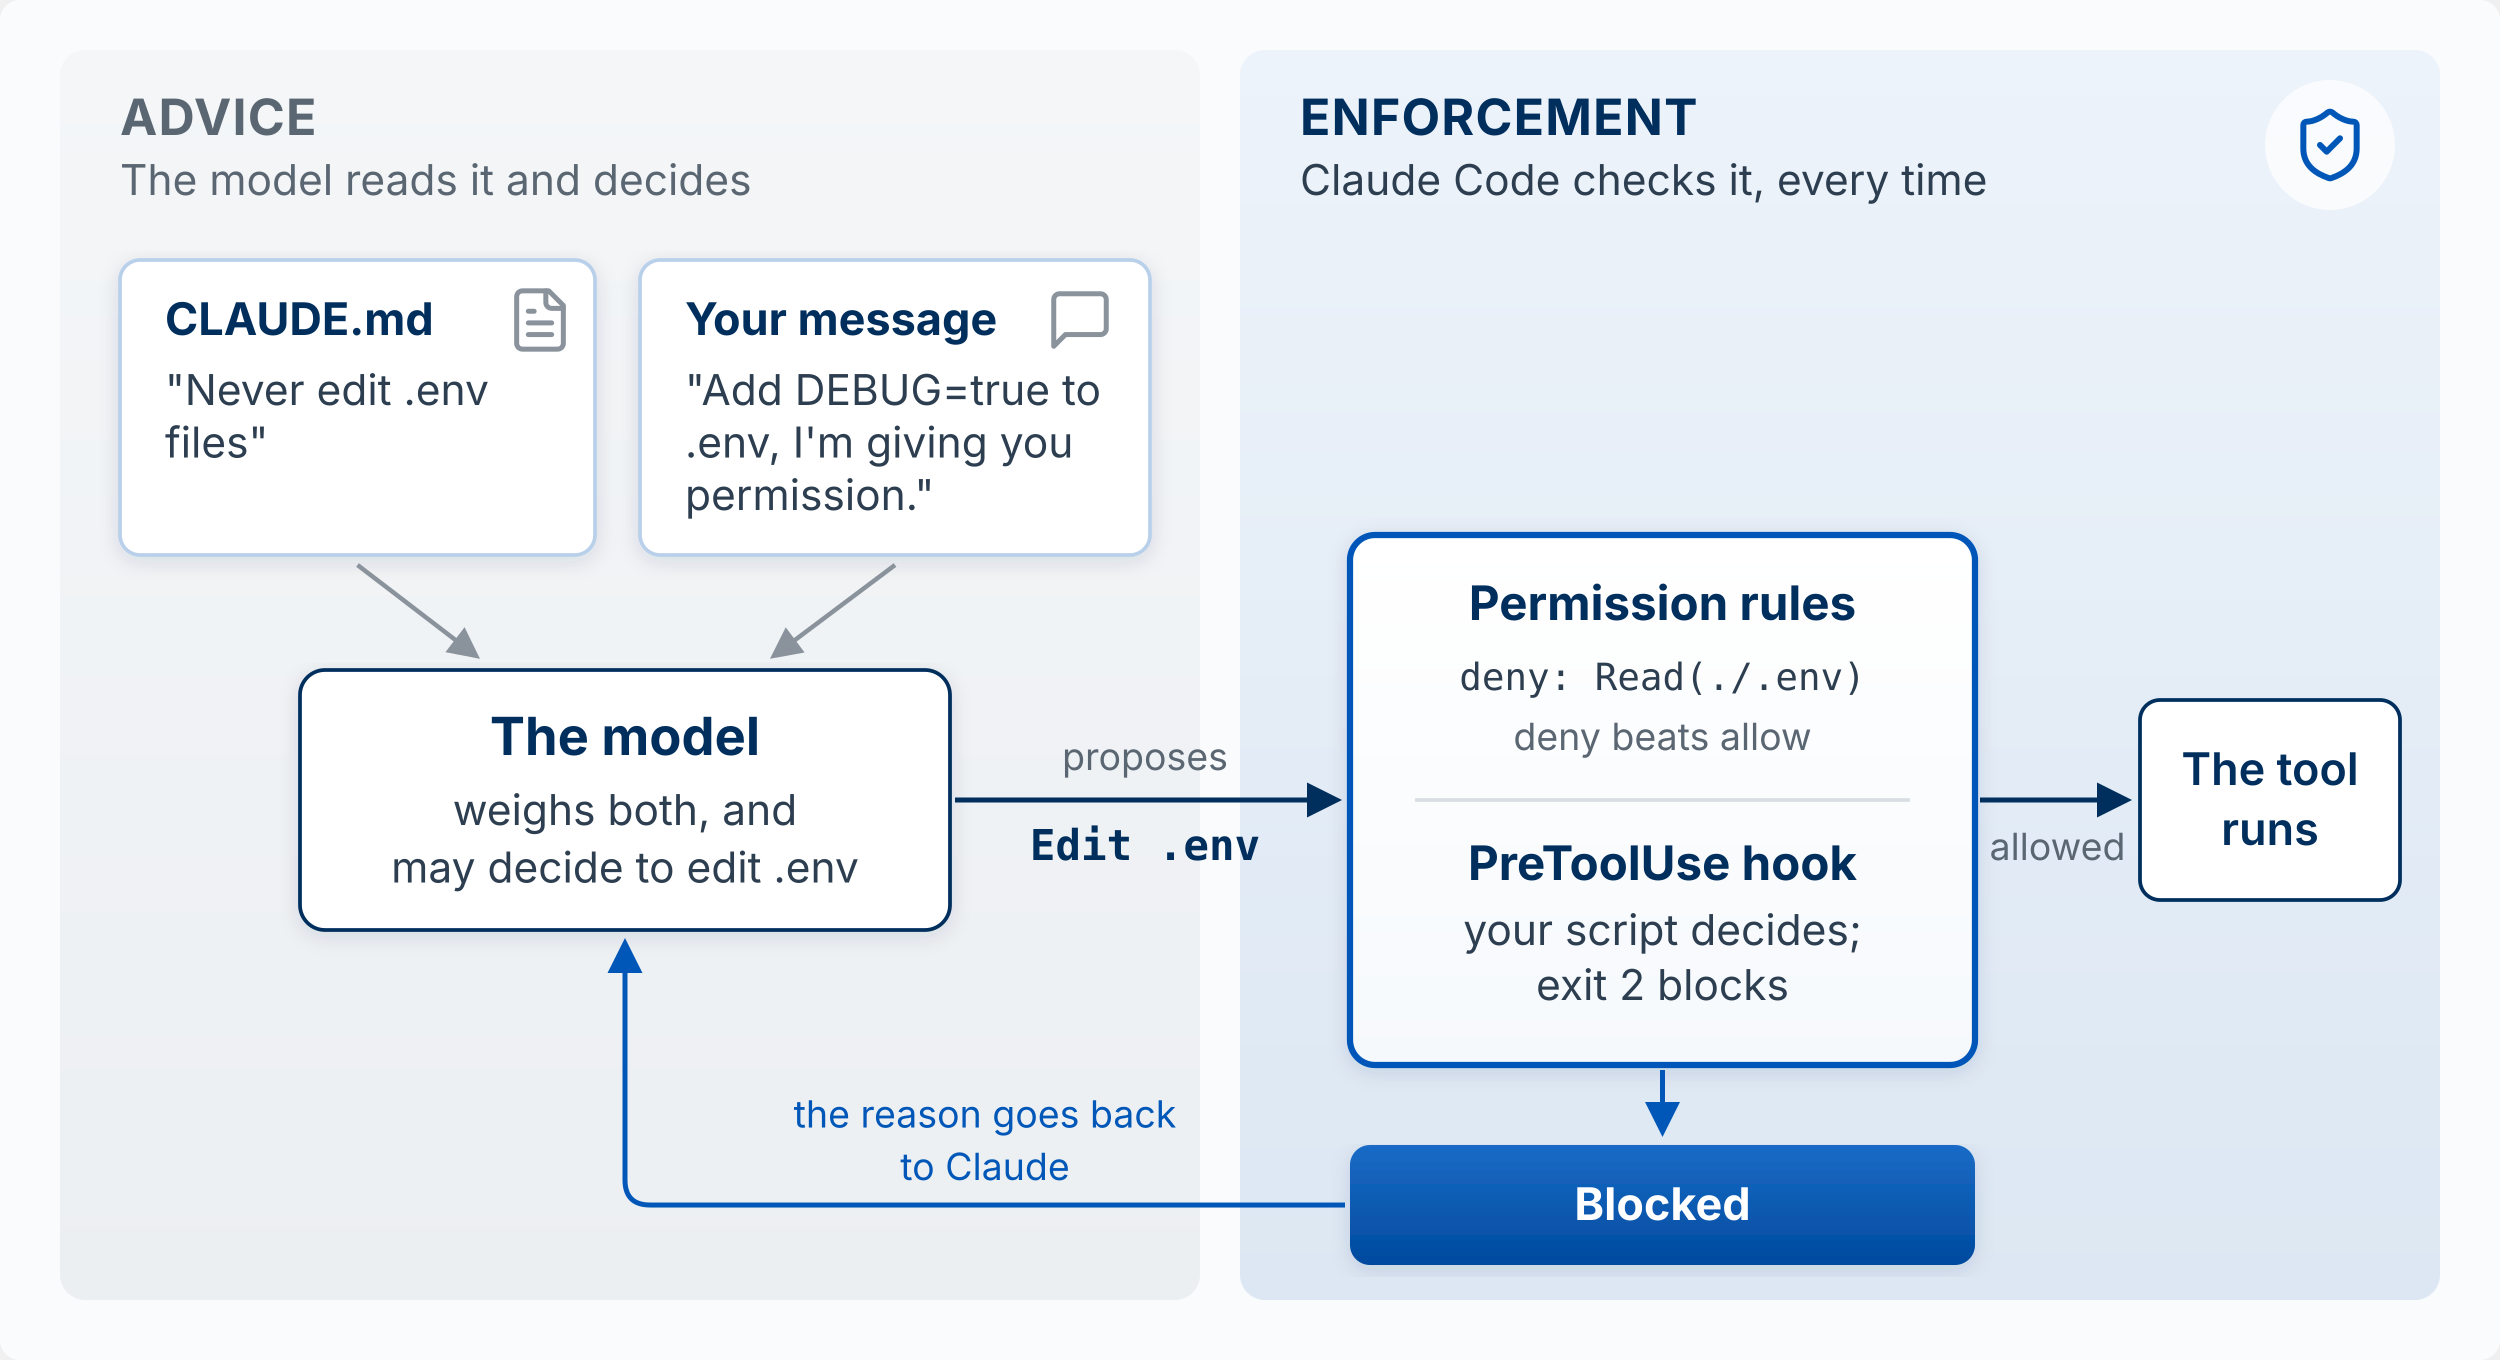
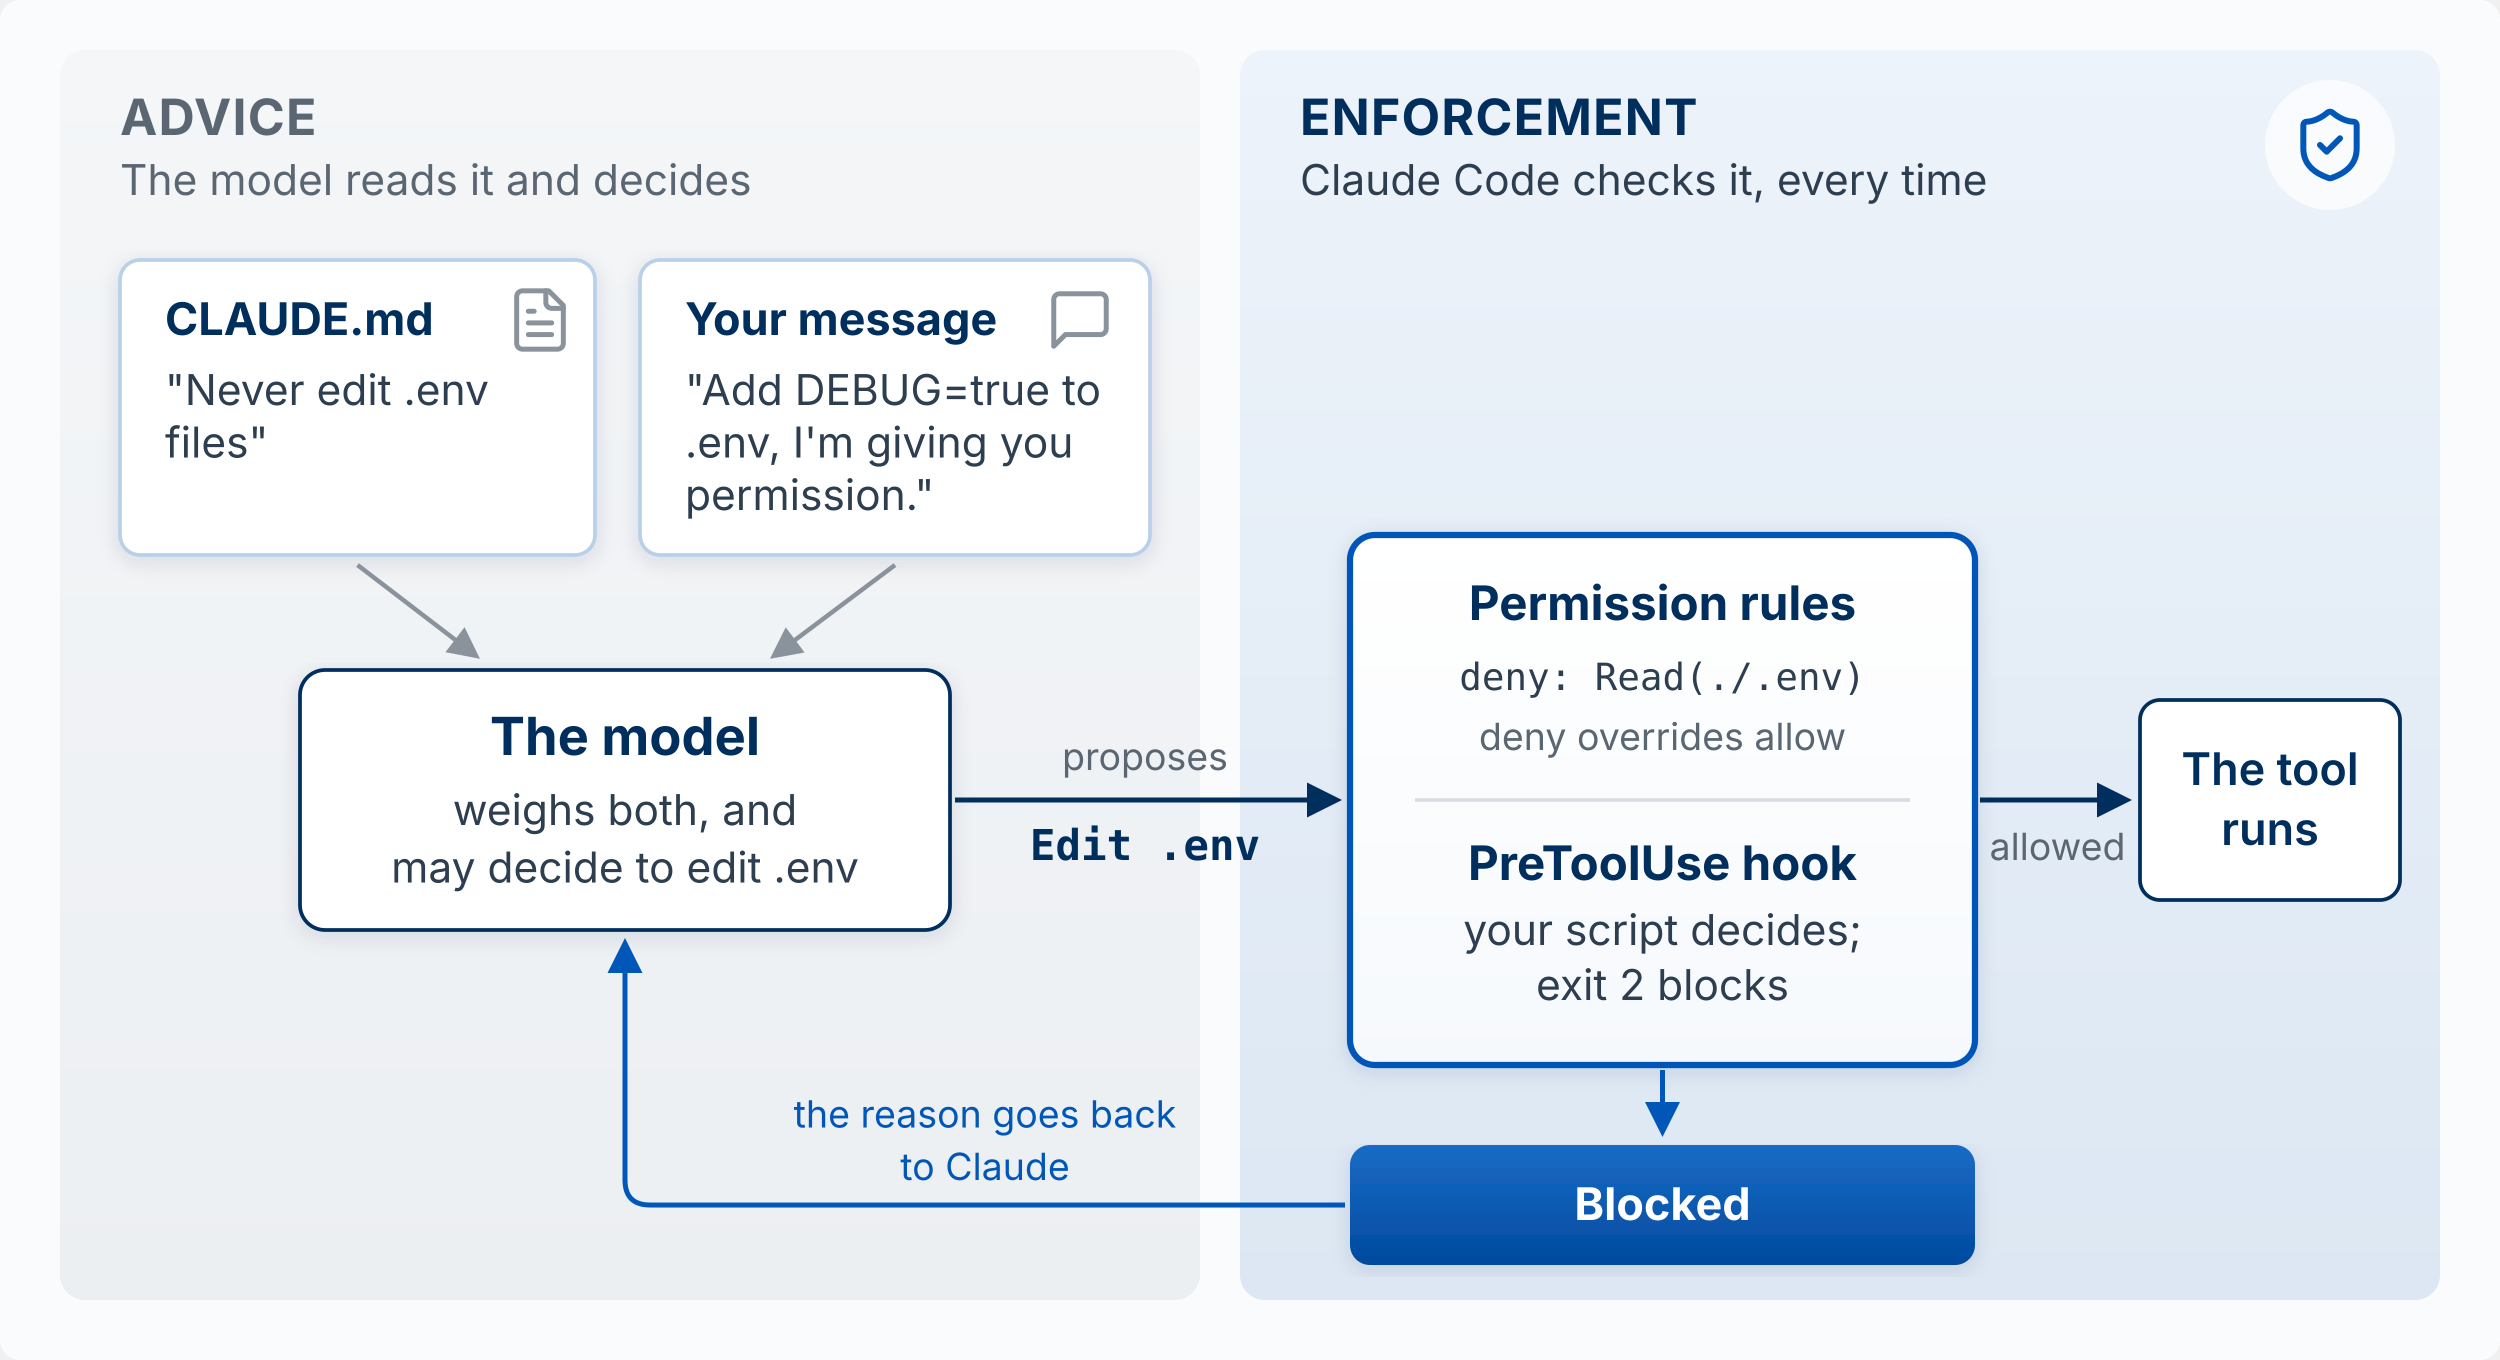
<svg xmlns="http://www.w3.org/2000/svg" viewBox="0 0 1000 544" role="img" aria-labelledby="t3 d3" font-family="Inter, 'Helvetica Neue', Helvetica, Arial, sans-serif">
  <defs>
    <marker id="ae-navy" viewBox="0 0 10 10" refX="8" refY="5" markerWidth="7" markerHeight="7" orient="auto-start-reverse">
      <path d="M0,0 L10,5 L0,10 z" fill="#002E5D" />
    </marker>
    <marker id="ae-gray" viewBox="0 0 10 10" refX="8" refY="5" markerWidth="7" markerHeight="7" orient="auto-start-reverse">
      <path d="M0,0 L10,5 L0,10 z" fill="#8A939C" />
    </marker>
    <marker id="ae-royal" viewBox="0 0 10 10" refX="8" refY="5" markerWidth="7" markerHeight="7" orient="auto-start-reverse">
      <path d="M0,0 L10,5 L0,10 z" fill="#0057B8" />
    </marker>
    <linearGradient id="ae-zone-l" x1="0" y1="0" x2="0" y2="1">
      <stop offset="0%" stop-color="#F4F6F8" />
      <stop offset="100%" stop-color="#ECEFF2" />
    </linearGradient>
    <linearGradient id="ae-zone-r" x1="0" y1="0" x2="0" y2="1">
      <stop offset="0%" stop-color="#EDF3FA" />
      <stop offset="100%" stop-color="#DCE7F3" />
    </linearGradient>
    <linearGradient id="ae-block" x1="0" y1="0" x2="0" y2="1">
      <stop offset="0%" stop-color="#1A6BC6" />
      <stop offset="100%" stop-color="#004A9E" />
    </linearGradient>
    <linearGradient id="ae-card" x1="0" y1="0" x2="0" y2="1">
      <stop offset="0%" stop-color="#FFFFFF" />
      <stop offset="100%" stop-color="#F6F9FC" />
    </linearGradient>
    <filter id="ae-shadow" x="-5%" y="-5%" width="110%" height="115%">
      <feDropShadow dx="0" dy="2" stdDeviation="4" flood-color="#0a2e4d" flood-opacity="0.12" />
    </filter>
  </defs>
  <rect x="0" y="0" width="1000" height="544" rx="8" fill="#FAFBFC" />
  <rect x="24" y="20" width="456" height="500" rx="10" fill="url(#ae-zone-l)" />
  <rect x="496" y="20" width="480" height="500" rx="10" fill="url(#ae-zone-r)" />
  <text x="48" y="54" font-size="20" font-weight="700" fill="#5A6672" letter-spacing="0.5">ADVICE</text>
  <text x="48" y="78" font-size="17" fill="#5A6672">The model reads it and decides</text>
  <circle cx="932" cy="58" r="26" fill="#FFFFFF" fill-opacity="0.7" />
  <g transform="translate(916.0,42.0) scale(1.3333)" fill="none" stroke="#0057B8" stroke-width="1.800" stroke-linecap="round" stroke-linejoin="round">
    <path d="M20 13c0 5-3.5 7.5-7.66 8.95a1 1 0 0 1-.67-.01C7.5 20.5 4 18 4 13V6a1 1 0 0 1 1-1c2 0 4.5-1.2 6.24-2.72a1.17 1.17 0 0 1 1.52 0C14.51 3.81 17 5 19 5a1 1 0 0 1 1 1z" />
    <path d="m9 12 2 2 4-4" />
  </g>
  <text x="520" y="54" font-size="20" font-weight="700" fill="#002E5D" letter-spacing="0.5">ENFORCEMENT</text>
  <text x="520" y="78" font-size="17" fill="#2C3E50">Claude Code checks it, every time</text>
  <g filter="url(#ae-shadow)">
    <rect x="48" y="104" width="190" height="118" rx="8" fill="#FFFFFF" stroke="#B9D0EA" stroke-width="1.5" />
    <rect x="256" y="104" width="204" height="118" rx="8" fill="#FFFFFF" stroke="#B9D0EA" stroke-width="1.5" />
  </g>
  <text x="66" y="134" font-size="18" font-weight="700" fill="#002E5D">CLAUDE.md</text>
  <g transform="translate(202.0,114.0) scale(1.1667)" fill="none" stroke="#8A939C" stroke-width="1.714" stroke-linecap="round" stroke-linejoin="round">
    <path d="M15 2H6a2 2 0 0 0-2 2v16a2 2 0 0 0 2 2h12a2 2 0 0 0 2-2V7Z" />
    <path d="M14 2v4a2 2 0 0 0 2 2h4" />
    <path d="M10 9H8" />
    <path d="M16 13H8" />
    <path d="M16 17H8" />
  </g>
  <text x="66" y="162" font-size="17" fill="#2C3E50">"Never edit .env</text>
  <text x="66" y="183" font-size="17" fill="#2C3E50">files"</text>
  <text x="274" y="134" font-size="18" font-weight="700" fill="#002E5D">Your message</text>
  <g transform="translate(418.0,114.0) scale(1.1667)" fill="none" stroke="#8A939C" stroke-width="1.714" stroke-linecap="round" stroke-linejoin="round">
    <path d="M21 15a2 2 0 0 1-2 2H7l-4 4V5a2 2 0 0 1 2-2h14a2 2 0 0 1 2 2z" />
  </g>
  <text x="274" y="162" font-size="17" fill="#2C3E50">"Add DEBUG=true to</text>
  <text x="274" y="183" font-size="17" fill="#2C3E50">.env, I'm giving you</text>
  <text x="274" y="204" font-size="17" fill="#2C3E50">permission."</text>
  <line x1="143" y1="226" x2="190" y2="262" stroke="#8A939C" stroke-width="1.8" marker-end="url(#ae-gray)" />
  <line x1="358" y1="226" x2="310" y2="262" stroke="#8A939C" stroke-width="1.8" marker-end="url(#ae-gray)" />
  <rect x="120" y="268" width="260" height="104" rx="10" fill="#FFFFFF" stroke="#002E5D" stroke-width="1.5" filter="url(#ae-shadow)" />
  <text x="250" y="302" text-anchor="middle" font-size="21" font-weight="700" fill="#002E5D">The model</text>
  <text x="250" y="330" text-anchor="middle" font-size="17" fill="#2C3E50">weighs both, and</text>
  <text x="250" y="353" text-anchor="middle" font-size="17" fill="#2C3E50">may decide to edit .env</text>
  <line x1="382" y1="320" x2="534" y2="320" stroke="#002E5D" stroke-width="2" marker-end="url(#ae-navy)" />
  <text x="458" y="308" text-anchor="middle" font-size="15" fill="#5A6672">proposes</text>
  <text x="458" y="344" text-anchor="middle" font-size="17" font-weight="700" fill="#002E5D" font-family="Menlo, Consolas, monospace">Edit .env</text>
  <rect x="540" y="214" width="250" height="212" rx="10" fill="url(#ae-card)" stroke="#0057B8" stroke-width="2.5" filter="url(#ae-shadow)" />
  <text x="665" y="248" text-anchor="middle" font-size="19" font-weight="700" fill="#002E5D">Permission rules</text>
  <text x="665" y="276" text-anchor="middle" font-size="15" fill="#2C3E50" font-family="Menlo, Consolas, monospace">deny: Read(./.env)</text>
-   <text x="665" y="300" text-anchor="middle" font-size="15" fill="#5A6672">deny beats allow</text>
+   <text x="665" y="300" text-anchor="middle" font-size="15" fill="#5A6672">deny overrides allow</text>
  <line x1="566" y1="320" x2="764" y2="320" stroke="#D9DEE4" stroke-width="1.5" />
  <text x="665" y="352" text-anchor="middle" font-size="19" font-weight="700" fill="#002E5D">PreToolUse hook</text>
  <text x="665" y="378" text-anchor="middle" font-size="17" fill="#2C3E50">your script decides;</text>
  <text x="665" y="400" text-anchor="middle" font-size="17" fill="#2C3E50">exit 2 blocks</text>
  <line x1="792" y1="320" x2="850" y2="320" stroke="#002E5D" stroke-width="2" marker-end="url(#ae-navy)" />
  <text x="823" y="344" text-anchor="middle" font-size="15" fill="#5A6672">allowed</text>
  <rect x="856" y="280" width="104" height="80" rx="8" fill="#FFFFFF" stroke="#002E5D" stroke-width="1.5" />
  <text x="908" y="314" text-anchor="middle" font-size="18" font-weight="600" fill="#002E5D">The tool</text>
  <text x="908" y="338" text-anchor="middle" font-size="18" font-weight="600" fill="#002E5D">runs</text>
  <line x1="665" y1="428" x2="665" y2="452" stroke="#0057B8" stroke-width="2" marker-end="url(#ae-royal)" />
  <rect x="540" y="458" width="250" height="48" rx="8" fill="url(#ae-block)" filter="url(#ae-shadow)" />
  <text x="665" y="488" text-anchor="middle" font-size="18" font-weight="700" fill="#FFFFFF">Blocked</text>
  <path d="M538,482 L260,482 Q250,482 250,472 L250,378" fill="none" stroke="#0057B8" stroke-width="2" marker-end="url(#ae-royal)" />
  <text x="394" y="451" text-anchor="middle" font-size="15" fill="#0057B8">the reason goes back</text>
  <text x="394" y="472" text-anchor="middle" font-size="15" fill="#0057B8">to Claude</text>
</svg>
